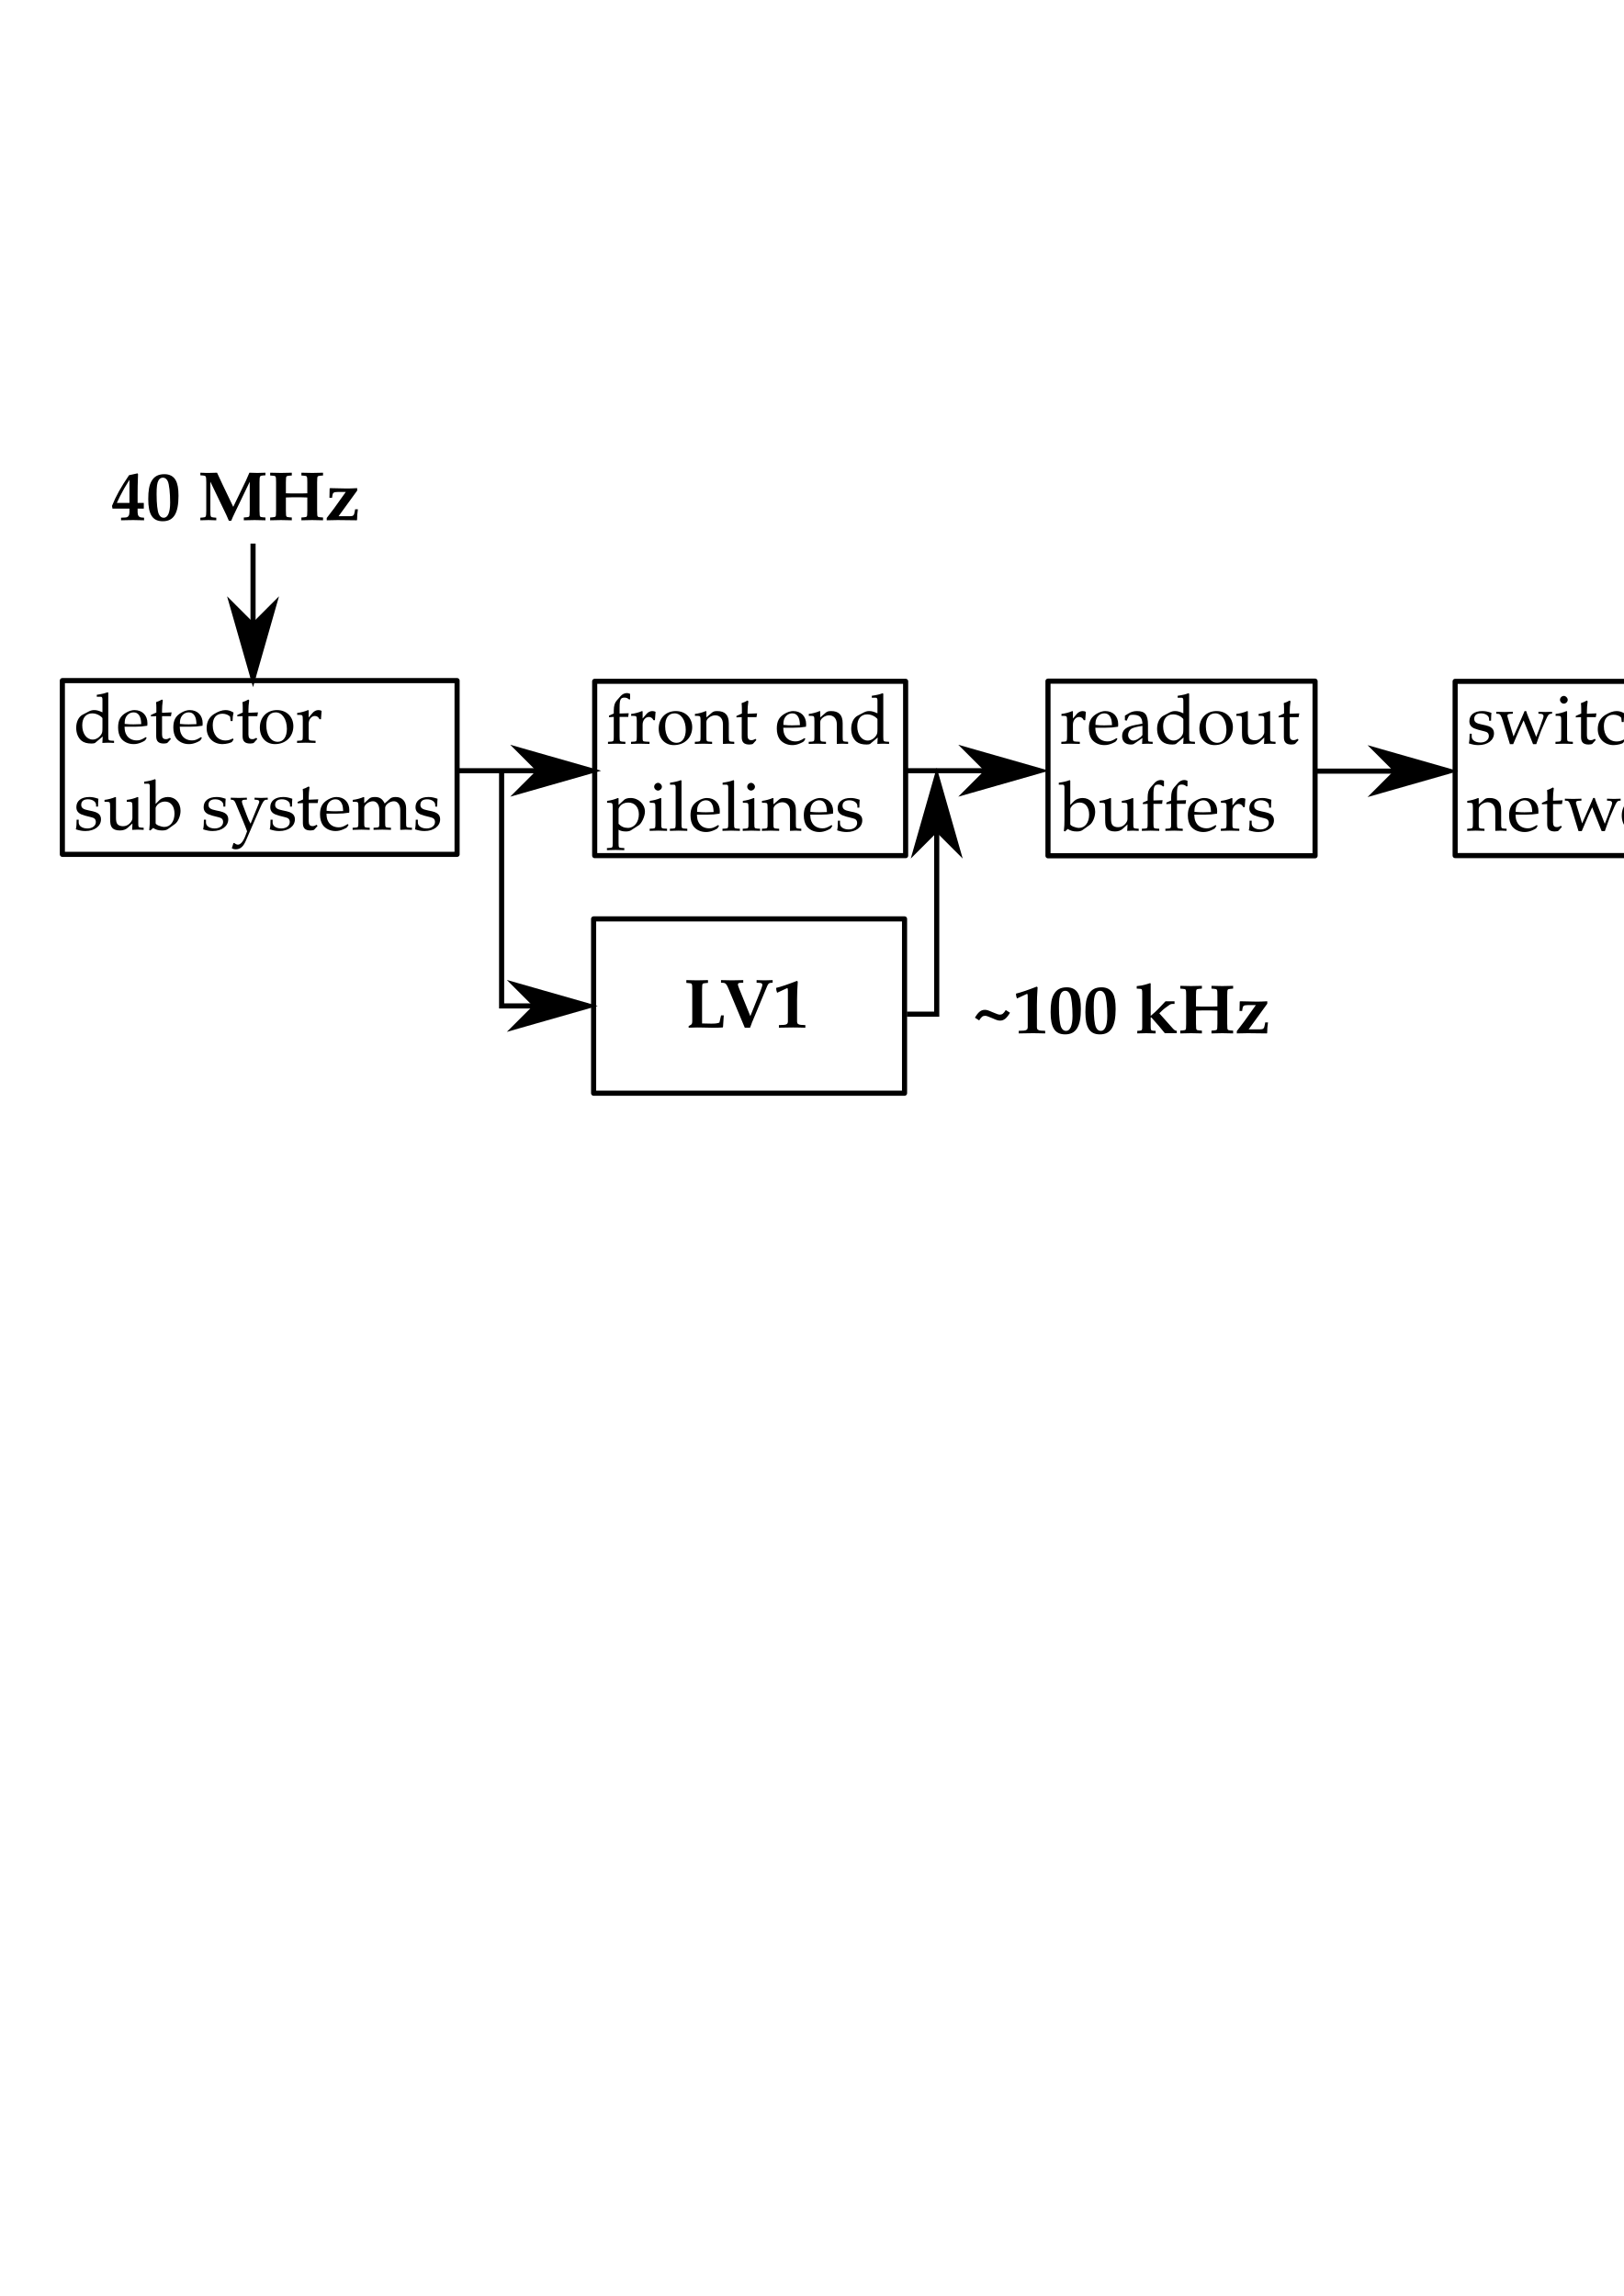
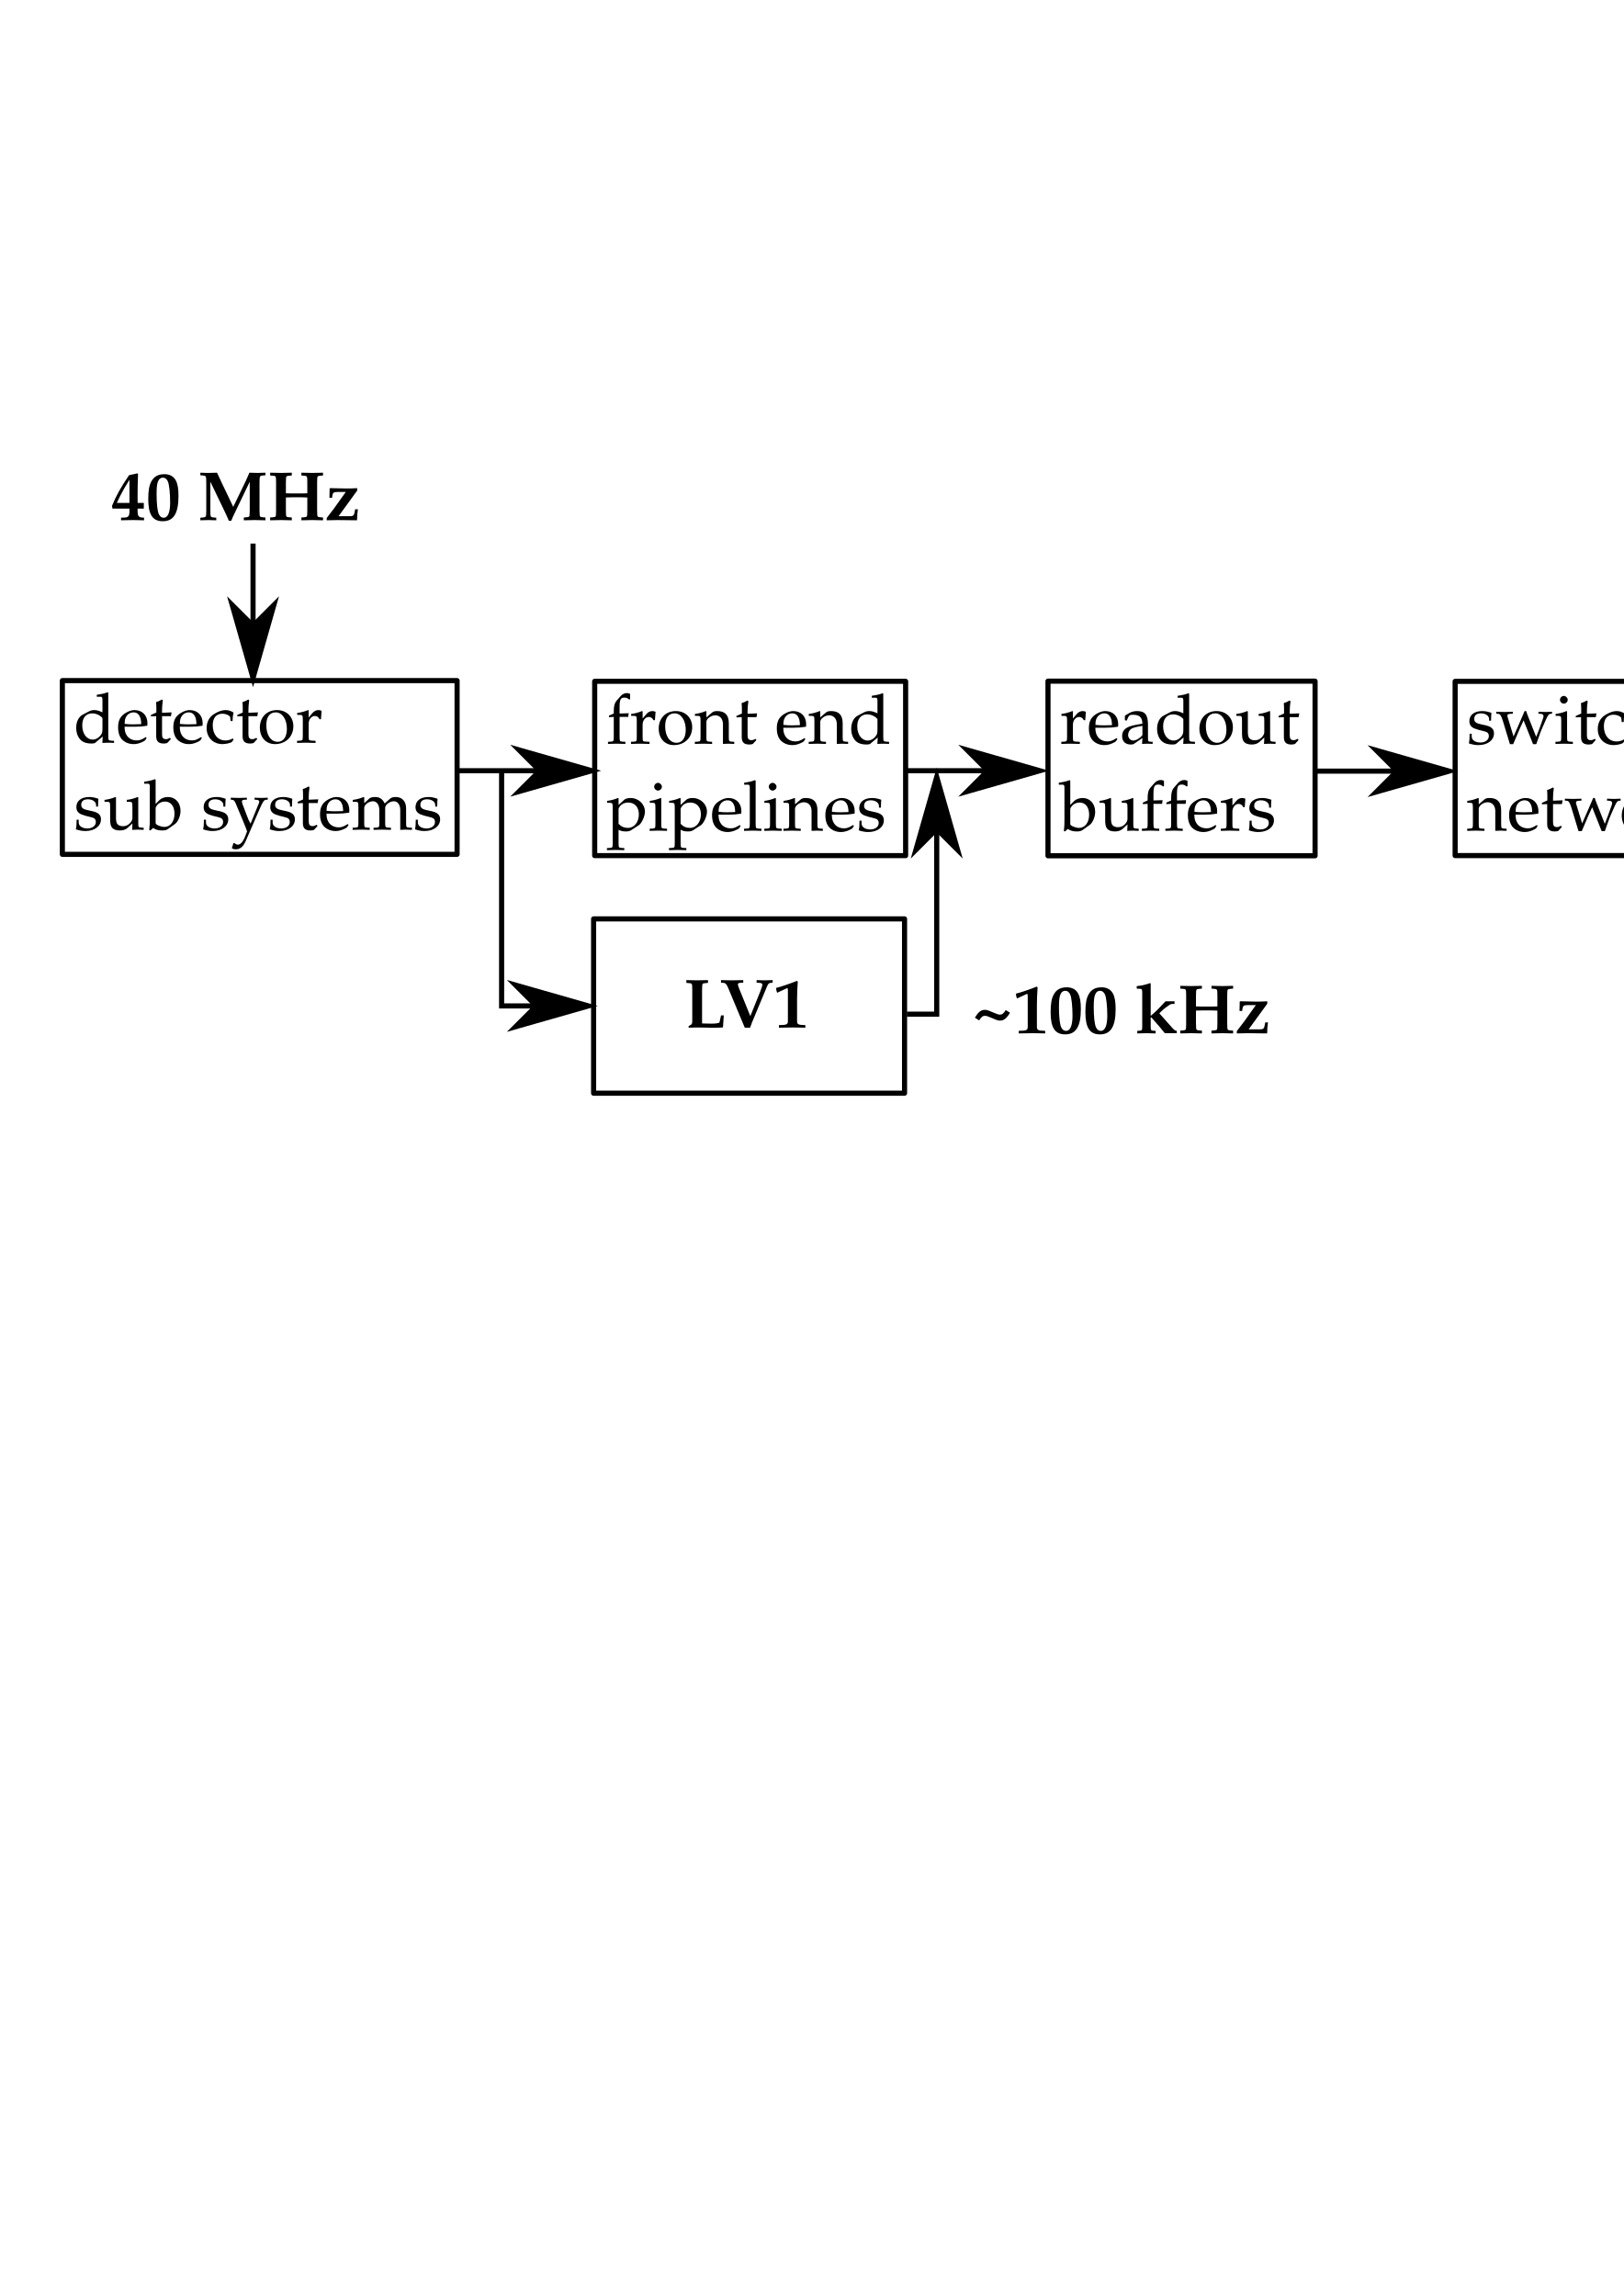
<svg xmlns="http://www.w3.org/2000/svg" width="210mm" height="297mm" id="svg2918" version="1.1">
  <defs id="defs2920">
    <marker orient="auto" refY="0.0" refX="0.0" id="Arrow1Lend" style="overflow:visible;">
      <path id="path3904" d="M 0.0,0.0 L 5.0,-5.0 L -12.5,0.0 L 5.0,5.0 L 0.0,0.0 z " style="fill-rule:evenodd;stroke:#000000;stroke-width:1.0pt;marker-start:none;" transform="scale(0.8) rotate(180) translate(12.5,0)" />
    </marker>
    <marker orient="auto" refY="0" refX="0" id="Arrow1Lend-2" style="overflow:visible">
      <path id="path3904-3" d="M 0,0 5,-5 -12.5,0 5,5 0,0 z" style="fill-rule:evenodd;stroke:#000000;stroke-width:1pt;marker-start:none" transform="matrix(-0.8,0,0,-0.8,-10,0)" />
    </marker>
    <marker orient="auto" refY="0" refX="0" id="Arrow1Lend-21" style="overflow:visible">
      <path id="path3904-6" d="M 0,0 5,-5 -12.5,0 5,5 0,0 z" style="fill-rule:evenodd;stroke:#000000;stroke-width:1pt;marker-start:none" transform="matrix(-0.8,0,0,-0.8,-10,0)" />
    </marker>
    <marker orient="auto" refY="0" refX="0" id="Arrow1Lend-5" style="overflow:visible">
      <path id="path3904-7" d="M 0,0 5,-5 -12.5,0 5,5 0,0 z" style="fill-rule:evenodd;stroke:#000000;stroke-width:1pt;marker-start:none" transform="matrix(-0.8,0,0,-0.8,-10,0)" />
    </marker>
    <marker orient="auto" refY="0" refX="0" id="Arrow1Lend-5-1" style="overflow:visible">
      <path id="path3904-7-8" d="M 0,0 5,-5 -12.5,0 5,5 0,0 z" style="fill-rule:evenodd;stroke:#000000;stroke-width:1pt;marker-start:none" transform="matrix(-0.8,0,0,-0.8,-10,0)" />
    </marker>
    <marker orient="auto" refY="0" refX="0" id="Arrow1Lend-27" style="overflow:visible">
      <path id="path3904-9" d="M 0,0 5,-5 -12.5,0 5,5 0,0 z" style="fill-rule:evenodd;stroke:#000000;stroke-width:1pt;marker-start:none" transform="matrix(-0.8,0,0,-0.8,-10,0)" />
    </marker>
    <marker orient="auto" refY="0" refX="0" id="Arrow1Lend-4" style="overflow:visible">
      <path id="path3904-31" d="M 0,0 5,-5 -12.5,0 5,5 0,0 z" style="fill-rule:evenodd;stroke:#000000;stroke-width:1pt;marker-start:none" transform="matrix(-0.8,0,0,-0.8,-10,0)" />
    </marker>
    <marker orient="auto" refY="0" refX="0" id="Arrow1Lend-3" style="overflow:visible">
      <path id="path3904-34" d="M 0,0 5,-5 -12.5,0 5,5 0,0 z" style="fill-rule:evenodd;stroke:#000000;stroke-width:1pt;marker-start:none" transform="matrix(-0.8,0,0,-0.8,-10,0)" />
    </marker>
    <marker orient="auto" refY="0" refX="0" id="Arrow1Lend-5-11" style="overflow:visible">
      <path id="path3904-7-3" d="M 0,0 5,-5 -12.5,0 5,5 0,0 z" style="fill-rule:evenodd;stroke:#000000;stroke-width:1pt;marker-start:none" transform="matrix(-0.8,0,0,-0.8,-10,0)" />
    </marker>
    <marker orient="auto" refY="0" refX="0" id="Arrow1Lend-5-4" style="overflow:visible">
      <path id="path3904-7-2" d="M 0,0 5,-5 -12.5,0 5,5 0,0 z" style="fill-rule:evenodd;stroke:#000000;stroke-width:1pt;marker-start:none" transform="matrix(-0.8,0,0,-0.8,-10,0)" />
    </marker>
    <marker orient="auto" refY="0" refX="0" id="Arrow1Lend-7" style="overflow:visible">
      <path id="path3904-79" d="M 0,0 5,-5 -12.5,0 5,5 0,0 z" style="fill-rule:evenodd;stroke:#000000;stroke-width:1pt;marker-start:none" transform="matrix(-0.8,0,0,-0.8,-10,0)" />
    </marker>
    <marker orient="auto" refY="0" refX="0" id="Arrow1Lend-38" style="overflow:visible">
      <path id="path3904-93" d="M 0,0 5,-5 -12.5,0 5,5 0,0 z" style="fill-rule:evenodd;stroke:#000000;stroke-width:1pt;marker-start:none" transform="matrix(-0.8,0,0,-0.8,-10,0)" />
    </marker>
  </defs>
  <g id="layer1">
    <text xml:space="preserve" style="font-size:34px;font-style:normal;font-variant:normal;font-weight:normal;font-stretch:normal;text-align:start;line-height:125%;writing-mode:lr-tb;text-anchor:start;fill:#000000;fill-opacity:1;stroke:none;font-family:Palatino Linotype;-inkscape-font-specification:Palatino Linotype;stroke-width:2.5;stroke-miterlimit:4;stroke-dasharray:none" x="36.062" y="363.111" id="text2816-1-0-8-2-5-7">
      <tspan x="36.062" y="363.111" id="tspan3341">detector </tspan>
      <tspan x="36.062" y="405.611" id="tspan2964">sub systems</tspan>
      <tspan x="36.062" y="448.111" id="tspan3327" />
    </text>
    <rect style="font-size:34px;font-style:normal;font-variant:normal;font-weight:normal;font-stretch:normal;text-align:start;line-height:125%;writing-mode:lr-tb;text-anchor:start;fill:none;stroke:#000000;stroke-width:2.5;stroke-linecap:round;stroke-linejoin:round;stroke-miterlimit:4;stroke-opacity:1;stroke-dasharray:none;stroke-dashoffset:0;font-family:Palatino Linotype;-inkscape-font-specification:Palatino Linotype" id="rect3379-7-1-4-3" width="192.947" height="84.94" x="30.483" y="332.749" />
-     <text xml:space="preserve" style="font-size:34px;font-style:normal;font-variant:normal;font-weight:normal;font-stretch:normal;text-align:start;line-height:125%;writing-mode:lr-tb;text-anchor:start;fill:#000000;fill-opacity:1;stroke:none;font-family:Palatino Linotype;-inkscape-font-specification:Palatino Linotype;stroke-width:2.5;stroke-miterlimit:4;stroke-dasharray:none" x="296.414" y="363.595" id="text2816-1-0-8-2-5-7-4">
+     <text xml:space="preserve" style="font-size:34px;font-style:normal;font-variant:normal;font-weight:normal;font-stretch:normal;text-align:start;line-height:125%;writing-mode:lr-tb;text-anchor:start;fill:#000000;fill-opacity:1;stroke:none;font-family:Palatino Linotype;-inkscape-font-specification:Palatino Linotype" x="296.414" y="363.595" id="text2816-1-0-8-2-5-7-4">
      <tspan x="296.414" y="363.595" id="tspan2964-9">front end</tspan>
-       <tspan x="296.414" y="406.095" id="tspan3002">pilelines</tspan>
+       <tspan x="296.414" y="406.095" id="tspan3002">pipelines</tspan>
      <tspan x="296.414" y="448.595" id="tspan3327-4" />
    </text>
    <rect style="font-size:34px;font-style:normal;font-variant:normal;font-weight:normal;font-stretch:normal;text-align:start;line-height:125%;writing-mode:lr-tb;text-anchor:start;fill:none;stroke:#000000;stroke-width:2.5;stroke-linecap:round;stroke-linejoin:round;stroke-miterlimit:4;stroke-opacity:1;stroke-dasharray:none;stroke-dashoffset:0;font-family:Palatino Linotype;-inkscape-font-specification:Palatino Linotype" id="rect3379-7-1-4-3-8" width="151.994" height="85.217" x="290.695" y="333.095" />
    <text xml:space="preserve" style="font-size:34px;font-style:normal;font-variant:normal;font-weight:normal;font-stretch:normal;text-align:start;line-height:125%;writing-mode:lr-tb;text-anchor:start;fill:#000000;fill-opacity:1;stroke:none;font-family:Palatino Linotype;-inkscape-font-specification:Palatino Linotype;stroke-width:2.5;stroke-miterlimit:4;stroke-dasharray:none" x="518.077" y="363.595" id="text2816-1-0-8-2-5-7-4-8">
      <tspan x="518.077" y="363.595" id="tspan3002-4">readout</tspan>
      <tspan x="518.077" y="406.095" id="tspan3042">buffers</tspan>
      <tspan x="518.077" y="448.595" id="tspan3327-4-5" />
    </text>
    <rect style="font-size:34px;font-style:normal;font-variant:normal;font-weight:normal;font-stretch:normal;text-align:start;line-height:125%;writing-mode:lr-tb;text-anchor:start;fill:none;stroke:#000000;stroke-width:2.5;stroke-linecap:round;stroke-linejoin:round;stroke-miterlimit:4;stroke-opacity:1;stroke-dasharray:none;stroke-dashoffset:0;font-family:Palatino Linotype;-inkscape-font-specification:Palatino Linotype" id="rect3379-7-1-4-3-8-5" width="130.558" height="85.378" x="512.278" y="333.014" />
    <text xml:space="preserve" style="font-size:34px;font-style:normal;font-variant:normal;font-weight:normal;font-stretch:normal;text-align:start;line-height:125%;writing-mode:lr-tb;text-anchor:start;fill:#000000;fill-opacity:1;stroke:none;font-family:Palatino Linotype;-inkscape-font-specification:Palatino Linotype" x="716.997" y="363.595" id="text2816-1-0-8-2-5-7-4-8-1">
      <tspan x="716.997" y="363.595" id="tspan3042-1">switching</tspan>
      <tspan x="716.997" y="406.095" id="tspan3082">network</tspan>
      <tspan x="716.997" y="448.595" id="tspan3327-4-5-1" />
    </text>
    <rect style="font-size:34px;font-style:normal;font-variant:normal;font-weight:normal;font-stretch:normal;text-align:start;line-height:125%;writing-mode:lr-tb;text-anchor:start;fill:none;stroke:#000000;stroke-width:2.5;stroke-linecap:round;stroke-linejoin:round;stroke-miterlimit:4;stroke-opacity:1;stroke-dasharray:none;stroke-dashoffset:0;font-family:Palatino Linotype;-inkscape-font-specification:Palatino Linotype" id="rect3379-7-1-4-3-8-5-5" width="158.817" height="85.169" x="711.303" y="333.119" />
    <text xml:space="preserve" style="font-size:34px;font-style:normal;font-variant:normal;font-weight:normal;font-stretch:normal;text-align:start;line-height:125%;writing-mode:lr-tb;text-anchor:start;fill:#000000;fill-opacity:1;stroke:none;font-family:Palatino Linotype;-inkscape-font-specification:Palatino Linotype" x="943.357" y="363.595" id="text2816-1-0-8-2-5-7-4-8-1-2">
      <tspan x="943.357" y="363.595" id="tspan3082-6">processor</tspan>
      <tspan x="943.357" y="406.095" id="tspan3120">farms</tspan>
      <tspan x="943.357" y="448.595" id="tspan3327-4-5-1-1" />
    </text>
    <rect style="font-size:34px;font-style:normal;font-variant:normal;font-weight:normal;font-stretch:normal;text-align:start;line-height:125%;writing-mode:lr-tb;text-anchor:start;fill:none;stroke:#000000;stroke-width:2.5;stroke-linecap:round;stroke-linejoin:round;stroke-miterlimit:4;stroke-opacity:1;stroke-dasharray:none;stroke-dashoffset:0;font-family:Palatino Linotype;-inkscape-font-specification:Palatino Linotype" id="rect3379-7-1-4-3-8-5-5-4" width="156.868" height="85.182" x="937.655" y="333.112" />
    <path style="fill:none;stroke:#000000;stroke-width:2.5;stroke-linecap:butt;stroke-linejoin:miter;stroke-miterlimit:4;stroke-opacity:1;stroke-dasharray:none;marker-end:url(#Arrow1Lend)" d="m 223.634,376.808 65.352,0" id="path3124-6" />
    <path style="fill:none;stroke:#000000;stroke-width:2.5;stroke-linecap:butt;stroke-linejoin:miter;stroke-miterlimit:4;stroke-opacity:1;stroke-dasharray:none;marker-end:url(#Arrow1Lend-5)" d="m 245.199,377.058 0,114.737 42.129,0" id="path4432" />
    <path style="fill:none;stroke:#000000;stroke-width:2.5;stroke-linecap:butt;stroke-linejoin:miter;stroke-miterlimit:4;stroke-opacity:1;stroke-dasharray:none;marker-end:url(#Arrow1Lend-5)" d="m 443.287,495.83 14.605,0 0,-115.656" id="path4432-9" />
    <path style="fill:none;stroke:#000000;stroke-width:2.5;stroke-linecap:butt;stroke-linejoin:miter;stroke-miterlimit:4;stroke-opacity:1;stroke-dasharray:none;marker-end:url(#Arrow1Lend)" d="m 442.651,376.808 65.352,0" id="path3124-6-5" />
    <path style="fill:none;stroke:#000000;stroke-width:2.5;stroke-linecap:butt;stroke-linejoin:miter;stroke-miterlimit:4;stroke-opacity:1;stroke-dasharray:none;marker-end:url(#Arrow1Lend)" d="m 642.719,377.004 65.352,0" id="path3124-6-5-2" />
    <path style="fill:none;stroke:#000000;stroke-width:2.5;stroke-linecap:butt;stroke-linejoin:miter;stroke-miterlimit:4;stroke-opacity:1;stroke-dasharray:none;marker-end:url(#Arrow1Lend-5)" d="m 1093.969,496.226 14.605,0 0,-115.656" id="path4432-9-8" />
    <path style="fill:none;stroke:#000000;stroke-width:2.5;stroke-linecap:butt;stroke-linejoin:miter;stroke-miterlimit:4;stroke-opacity:1;stroke-dasharray:none;marker-end:url(#Arrow1Lend)" d="m 1094.328,377.075 65.352,0" id="path3124-6-5-7" />
    <path style="fill:none;stroke:#000000;stroke-width:2.5;stroke-linecap:butt;stroke-linejoin:miter;stroke-miterlimit:4;stroke-opacity:1;stroke-dasharray:none;marker-end:url(#Arrow1Lend)" d="m 869.523,377.28 65.352,0" id="path3124-6-3" />
    <path style="fill:none;stroke:#000000;stroke-width:2.5;stroke-linecap:butt;stroke-linejoin:miter;stroke-miterlimit:4;stroke-opacity:1;stroke-dasharray:none;marker-end:url(#Arrow1Lend-5)" d="m 890.777,377.754 0,114.737 42.129,0" id="path4432-1" />
    <text xml:space="preserve" style="font-size:34px;font-style:normal;font-variant:normal;font-weight:bold;font-stretch:normal;text-align:start;line-height:125%;writing-mode:lr;text-anchor:start;fill:#000000;fill-opacity:1;stroke:none;font-family:Palatino Linotype;-inkscape-font-specification:Palatino Linotype Bold" x="334.173" y="502.331" id="text2816-1-0-8-2-5-7-4-2">
      <tspan x="334.173" y="502.331" id="tspan3002-6">LV1</tspan>
      <tspan x="334.173" y="544.831" id="tspan3327-4-0" />
    </text>
    <rect style="font-size:34px;font-style:normal;font-variant:normal;font-weight:normal;font-stretch:normal;text-align:start;line-height:125%;writing-mode:lr-tb;text-anchor:start;fill:none;stroke:#000000;stroke-width:2.5;stroke-linecap:round;stroke-linejoin:round;stroke-miterlimit:4;stroke-opacity:1;stroke-dasharray:none;stroke-dashoffset:0;font-family:Palatino Linotype;-inkscape-font-specification:Palatino Linotype" id="rect3379-7-1-4-3-8-2" width="151.994" height="85.217" x="290.169" y="449.252" />
    <text xml:space="preserve" style="font-size:34px;font-style:normal;font-variant:normal;font-weight:bold;font-stretch:normal;text-align:start;line-height:125%;writing-mode:lr;text-anchor:start;fill:#000000;fill-opacity:1;stroke:none;font-family:Palatino Linotype;-inkscape-font-specification:Palatino Linotype Bold" x="983.59" y="503.313" id="text2816-1-0-8-2-5-7-4-8-1-2-9">
      <tspan x="983.59" y="503.313" id="tspan3120-0">HLT</tspan>
      <tspan x="983.59" y="545.813" id="tspan3327-4-5-1-1-6" />
    </text>
    <rect style="font-size:34px;font-style:normal;font-variant:normal;font-weight:normal;font-stretch:normal;text-align:start;line-height:125%;writing-mode:lr-tb;text-anchor:start;fill:none;stroke:#000000;stroke-width:2.5;stroke-linecap:round;stroke-linejoin:round;stroke-miterlimit:4;stroke-opacity:1;stroke-dasharray:none;stroke-dashoffset:0;font-family:Palatino Linotype;-inkscape-font-specification:Palatino Linotype" id="rect3379-7-1-4-3-8-5-5-4-1" width="156.868" height="85.182" x="937.64" y="449.306" />
    <path style="fill:none;stroke:#000000;stroke-width:2.5;stroke-linecap:butt;stroke-linejoin:miter;stroke-miterlimit:4;stroke-opacity:1;stroke-dasharray:none;marker-end:url(#Arrow1Lend)" d="m 123.691,265.757 0,65.352" id="path3124-6-5-7-4" />
    <text xml:space="preserve" style="font-size:34px;font-style:normal;font-variant:normal;font-weight:normal;font-stretch:normal;text-align:start;line-height:100%;writing-mode:lr-tb;text-anchor:start;fill:#000000;fill-opacity:1;stroke:none;font-family:Palatino Linotype;-inkscape-font-specification:Palatino Linotype" x="54.345" y="254.263" id="text2816-1-0-8-2-5-7-46">
      <tspan x="54.345" y="254.263" id="tspan2964-6" style="font-size:34px;font-style:normal;font-variant:normal;font-weight:bold;font-stretch:normal;text-align:start;line-height:100%;writing-mode:lr-tb;text-anchor:start;font-family:Palatino Linotype;-inkscape-font-specification:Palatino Linotype Bold">40 MHz</tspan>
      <tspan x="54.345" y="288.263" id="tspan3327-6" />
    </text>
    <text xml:space="preserve" style="font-size:34px;font-style:normal;font-variant:normal;font-weight:normal;font-stretch:normal;text-align:start;line-height:100%;writing-mode:lr-tb;text-anchor:start;fill:#000000;fill-opacity:1;stroke:none;font-family:Palatino Linotype;-inkscape-font-specification:Palatino Linotype" x="474.837" y="505.134" id="text2816-1-0-8-2-5-7-46-1">
      <tspan x="474.837" y="505.134" id="tspan2964-6-8" style="font-size:34px;font-style:normal;font-variant:normal;font-weight:bold;font-stretch:normal;text-align:start;line-height:100%;writing-mode:lr-tb;text-anchor:start;font-family:Palatino Linotype;-inkscape-font-specification:Palatino Linotype Bold">~100 kHz</tspan>
      <tspan x="474.837" y="539.134" id="tspan3327-6-4" />
    </text>
    <text xml:space="preserve" style="font-size:34px;font-style:normal;font-variant:normal;font-weight:normal;font-stretch:normal;text-align:start;line-height:100%;writing-mode:lr-tb;text-anchor:start;fill:#000000;fill-opacity:1;stroke:none;font-family:Palatino Linotype;-inkscape-font-specification:Palatino Linotype" x="1120.189" y="328.106" id="text2816-1-0-8-2-5-7-46-1-9">
      <tspan x="1120.189" y="328.106" id="tspan2964-6-8-6" style="font-size:34px;font-style:normal;font-variant:normal;font-weight:bold;font-stretch:normal;text-align:start;line-height:100%;writing-mode:lr-tb;text-anchor:start;font-family:Palatino Linotype;-inkscape-font-specification:Palatino Linotype Bold">~100 Hz</tspan>
      <tspan x="1120.189" y="362.106" id="tspan3327-6-4-3" />
    </text>
  </g>
</svg>
